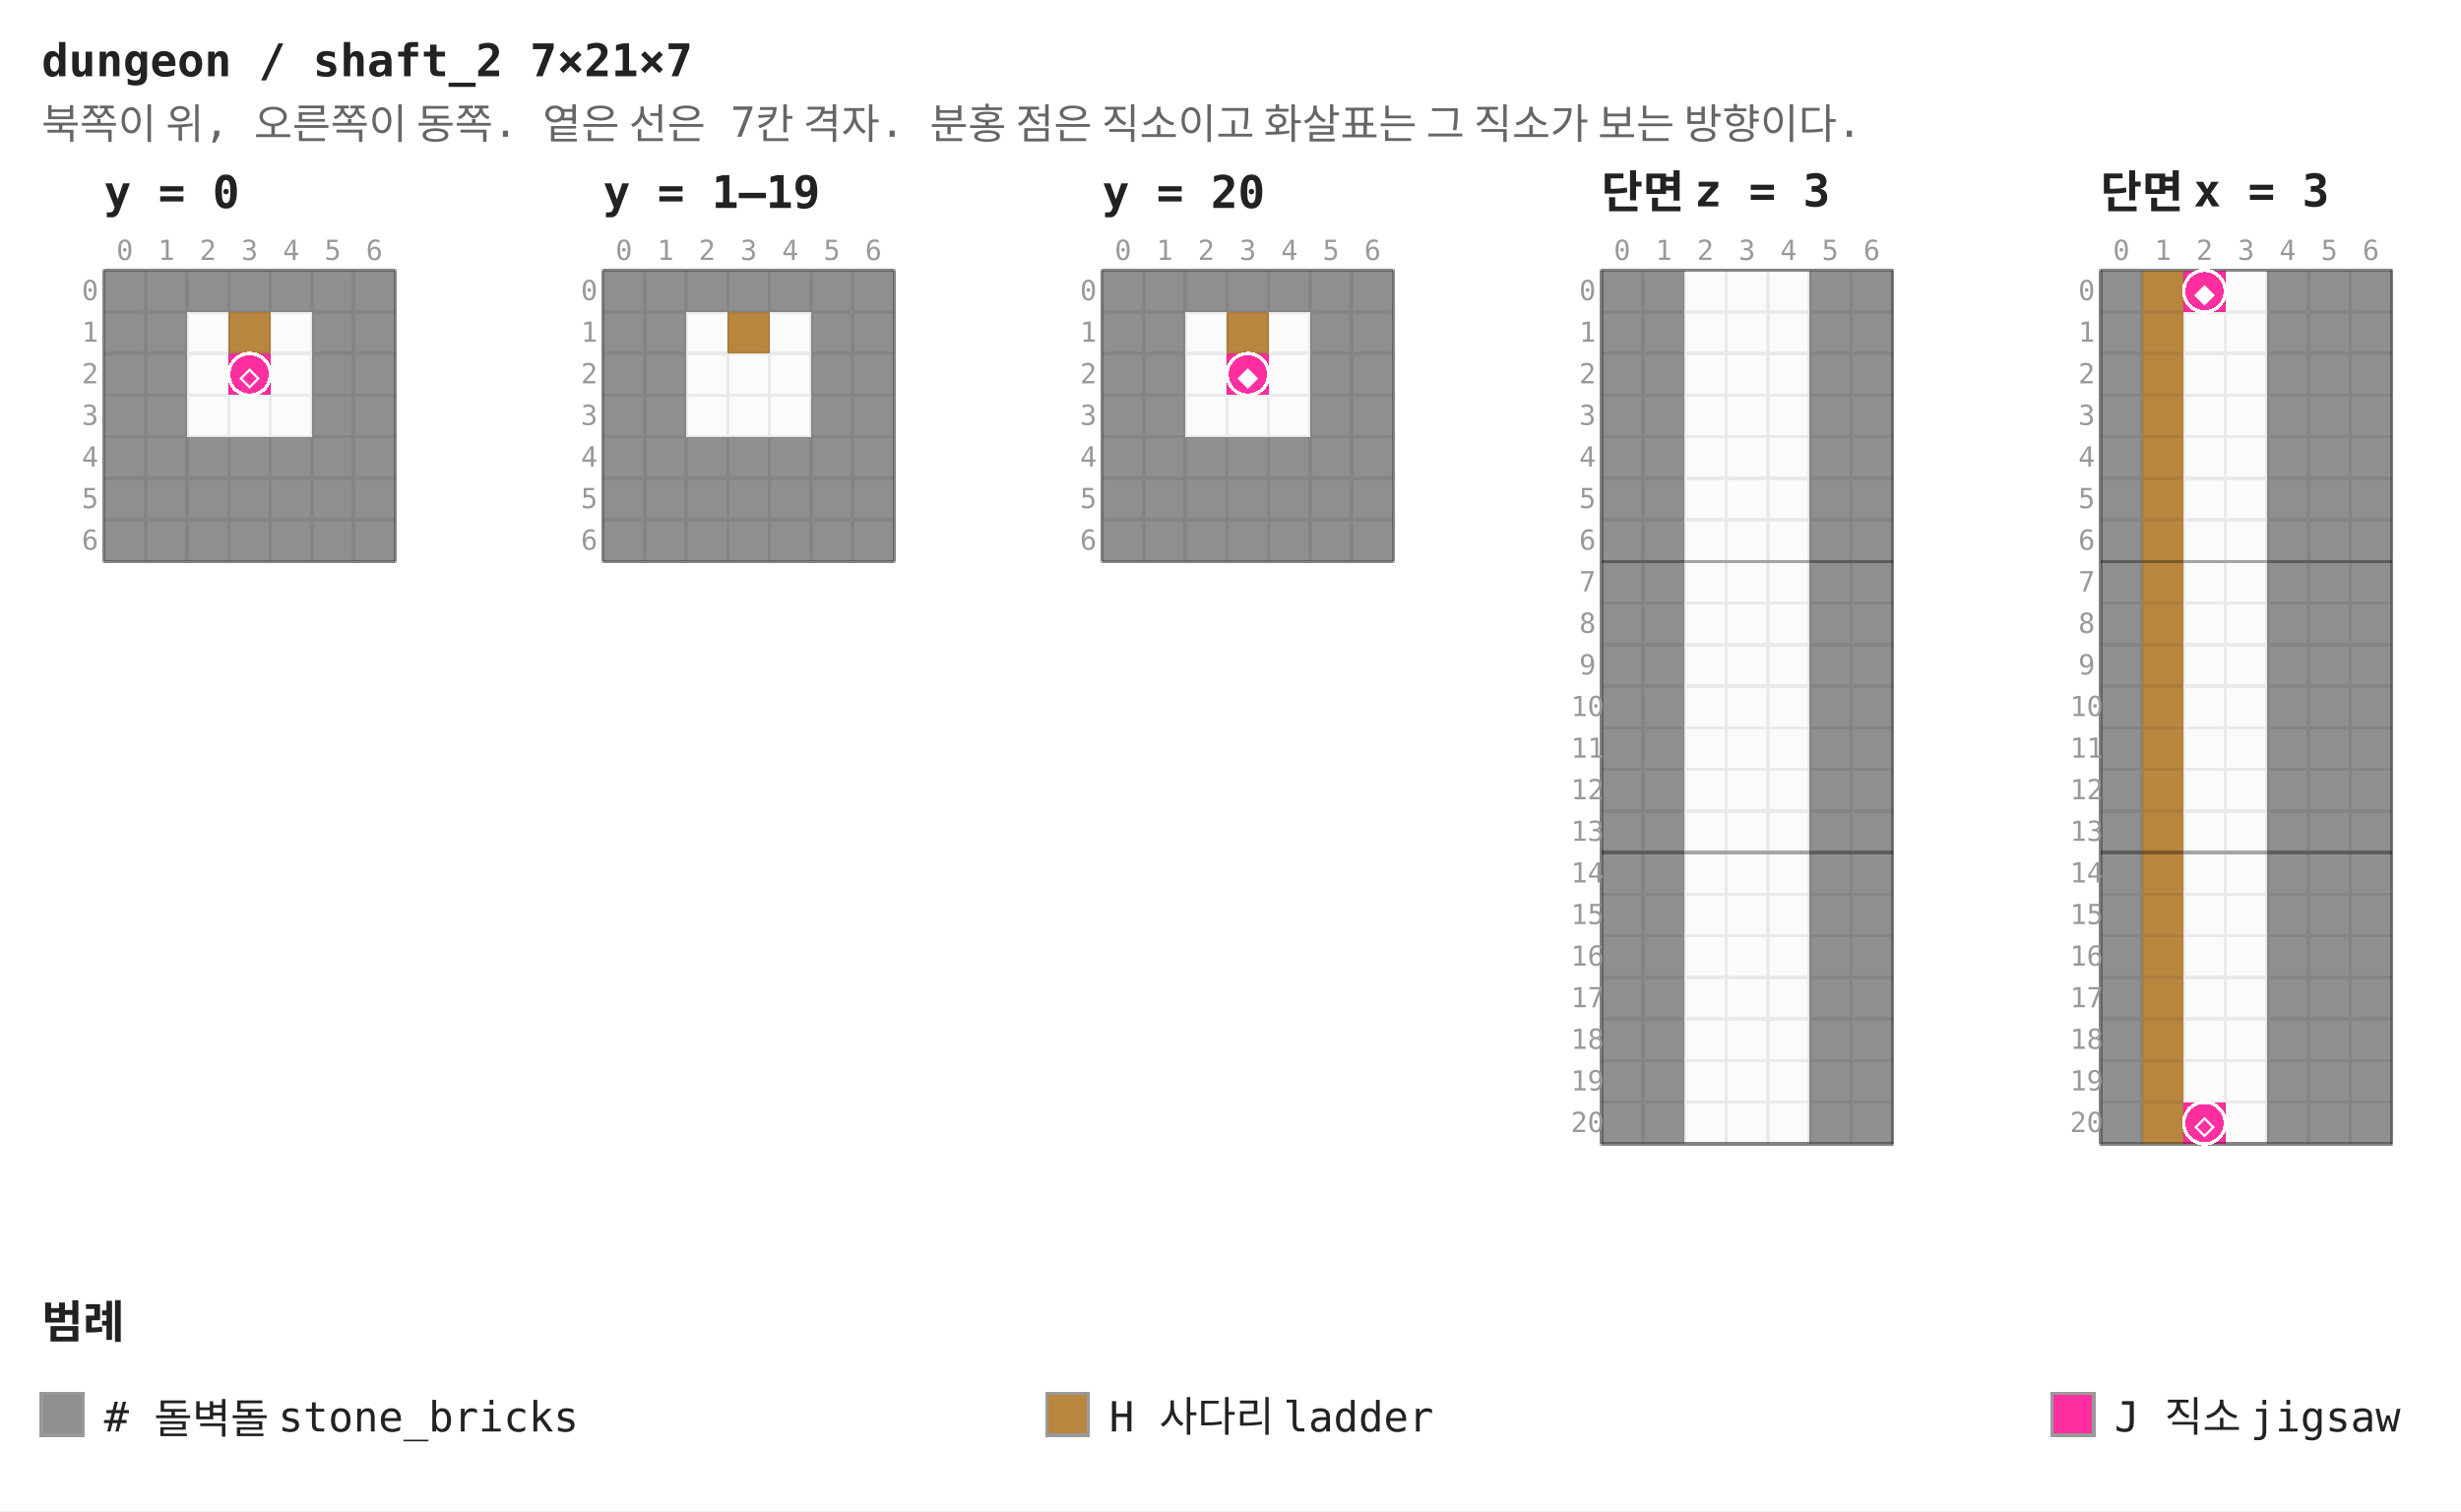
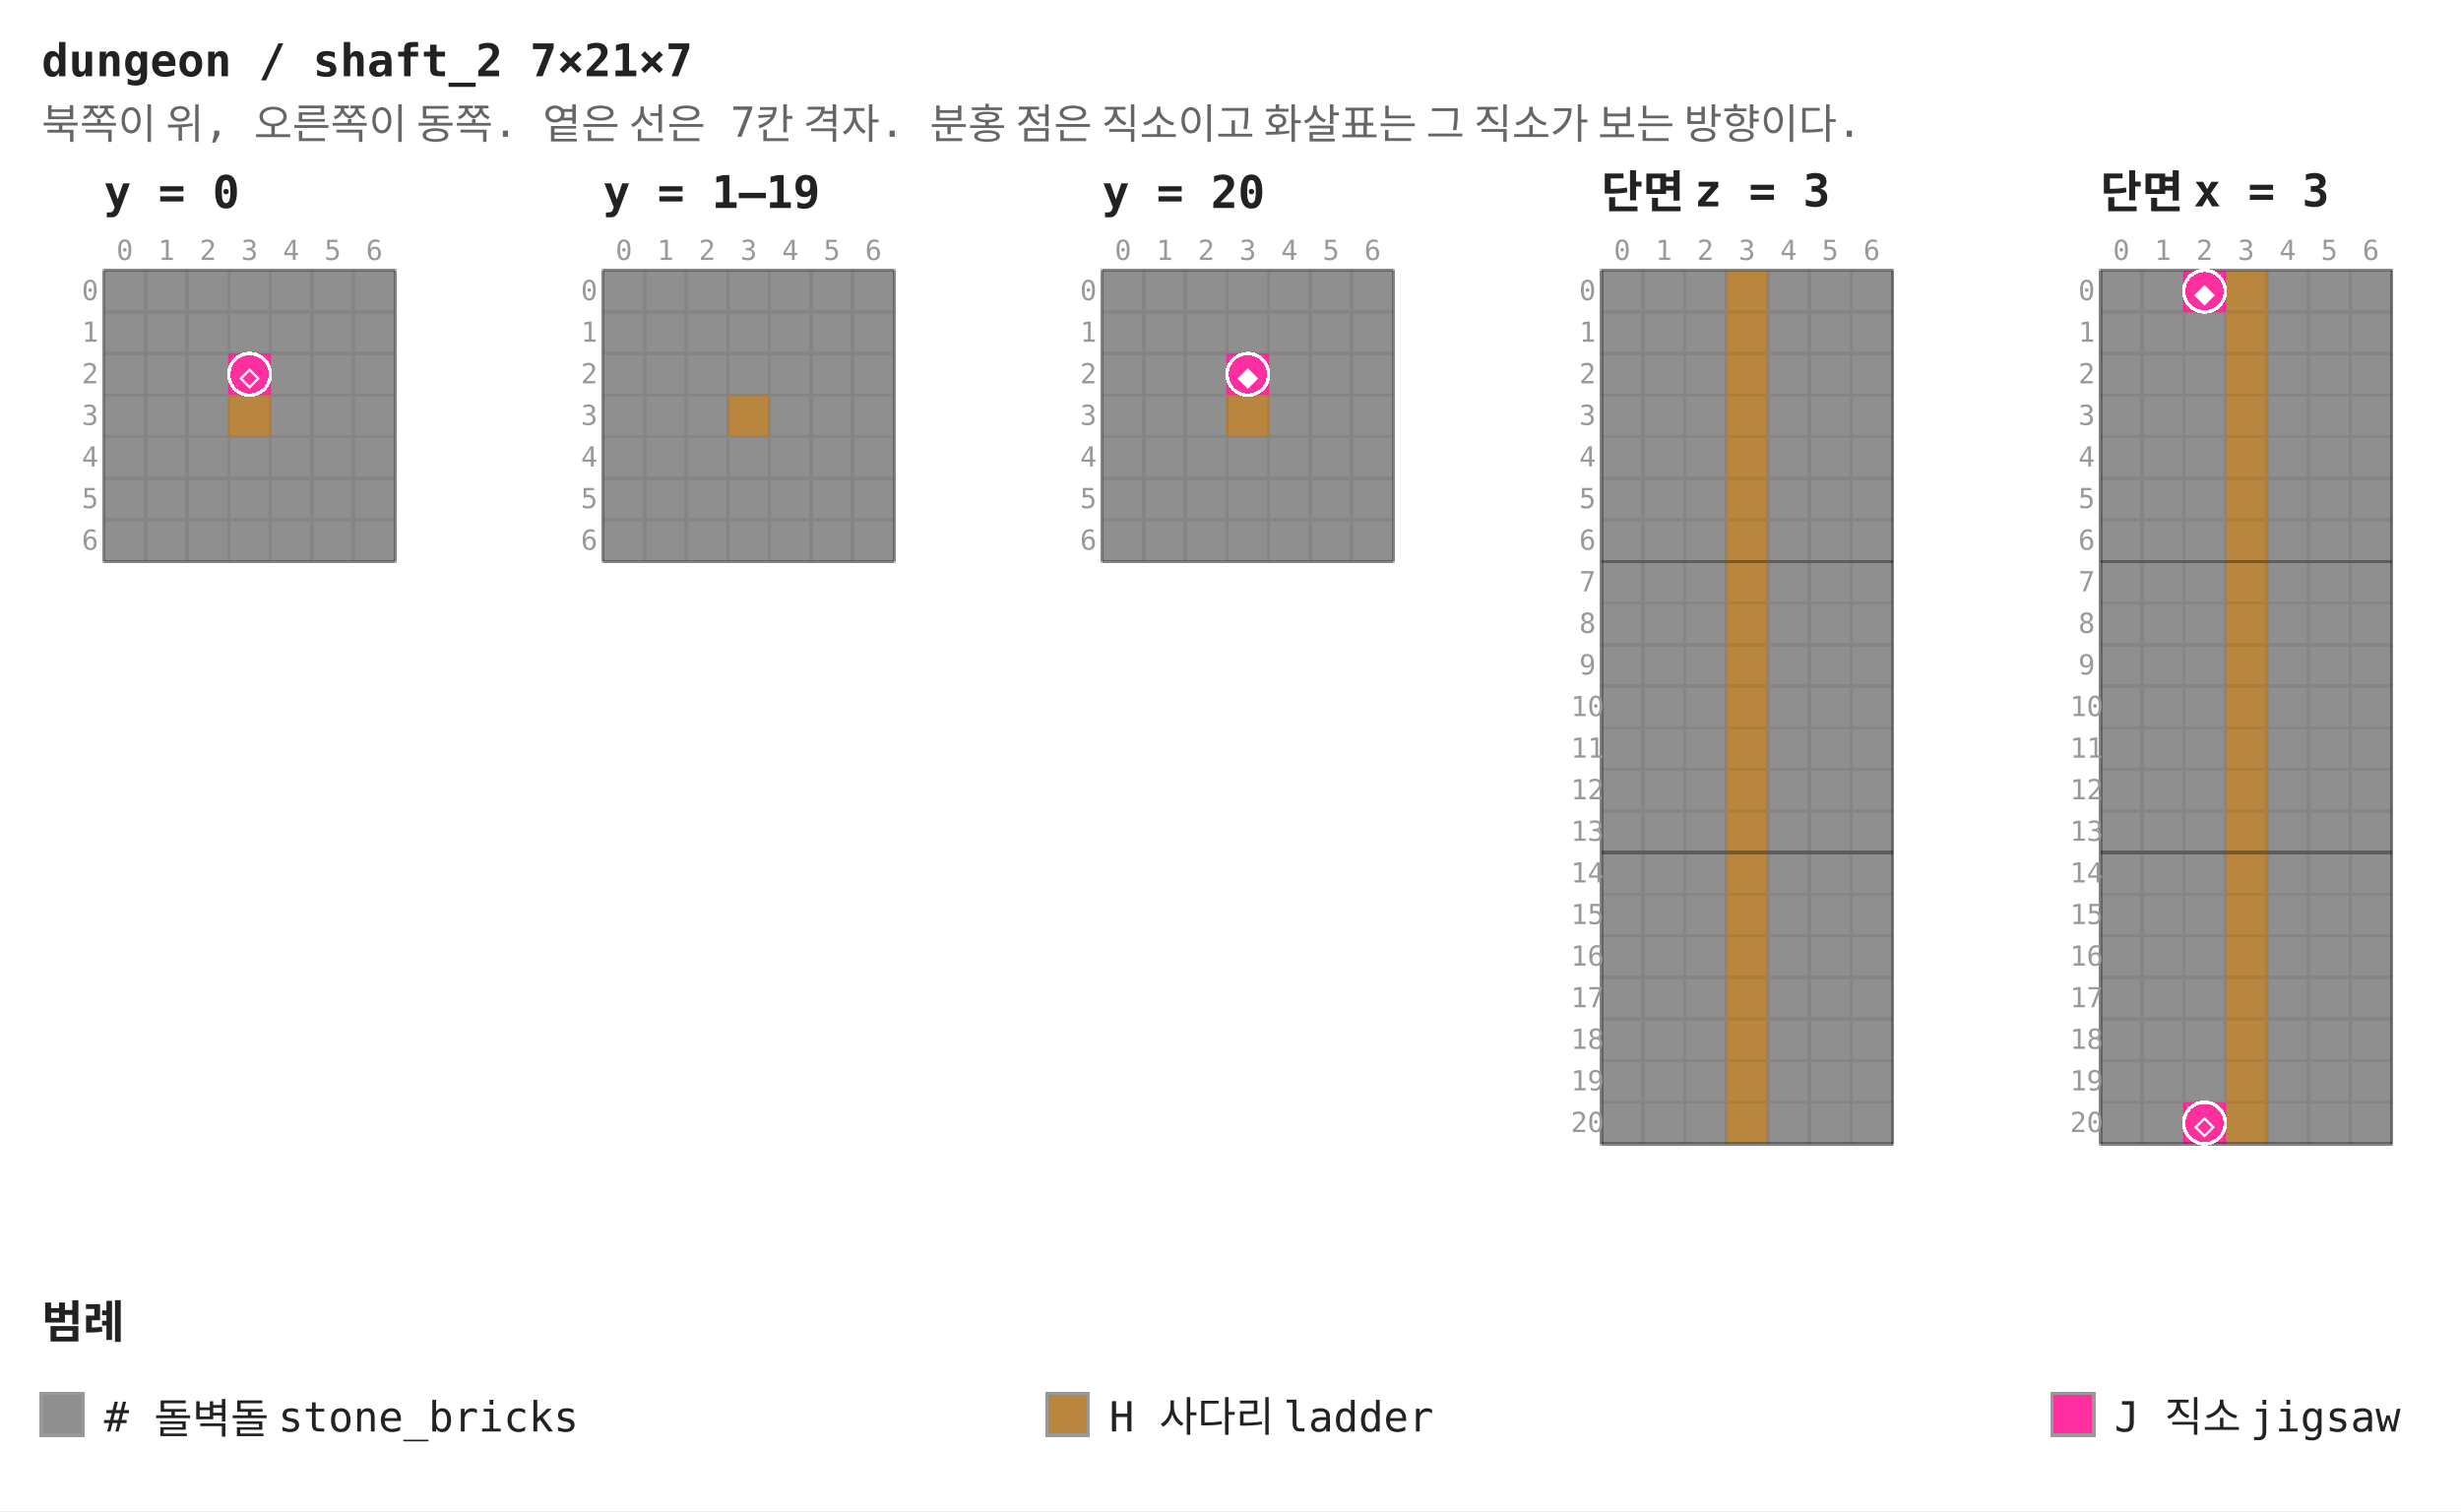
<svg xmlns="http://www.w3.org/2000/svg" width="710" height="436" viewBox="0 0 710 436" shape-rendering="crispEdges" font-family="Consolas,'Malgun Gothic','Noto Sans KR',monospace">
  <style>text{fill:#222;shape-rendering:auto}.cap{font-size:13px;font-weight:bold}.leg{font-size:12px}.sub{font-size:12px;fill:#666}.tick{font-size:8px;fill:#999;text-anchor:middle}.arrow{font-size:10px;fill:#fff;text-anchor:middle}.fine{stroke:#000;stroke-opacity:.07;stroke-width:1;fill:none}.grid{stroke:#000;stroke-opacity:.30;stroke-width:1}</style>
  <rect width="100%" height="100%" fill="#fff" />
  <text x="12" y="22" class="cap" font-size="16">dungeon / shaft_2   7×21×7</text>
  <text x="12" y="40" class="sub">북쪽이 위, 오른쪽이 동쪽. 옅은 선은 7칸 격자. 분홍 점은 직소이고 화살표는 그 직소가 보는 방향이다.</text>
  <text x="30" y="60" class="cap">y = 0</text>
  <rect x="30" y="78" width="84" height="84" fill="#fbfbfb" stroke="#bbb" />
-   <path transform="translate(30,78) scale(12)" fill="#8f8f8f" d="M0 0h7v1h-7zM0 1h2v1h-2zM5 1h2v1h-2zM0 2h2v1h-2zM5 2h2v1h-2zM0 3h2v1h-2zM5 3h2v1h-2zM0 4h7v1h-7zM0 5h7v1h-7zM0 6h7v1h-7z" />
-   <path transform="translate(30,78) scale(12)" fill="#b8863f" d="M3 1h1v1h-1z" />
+   <path transform="translate(30,78) scale(12)" fill="#8f8f8f" d="M0 0h7v1h-7zM0 1h7v1h-7zM0 2h3v1h-3zM4 2h3v1h-3zM0 3h3v1h-3zM4 3h3v1h-3zM0 4h7v1h-7zM0 5h7v1h-7zM0 6h7v1h-7z" />
  <path transform="translate(30,78) scale(12)" fill="#ff2fa0" d="M3 2h1v1h-1z" />
+   <path transform="translate(30,78) scale(12)" fill="#b8863f" d="M3 3h1v1h-1z" />
  <path class="fine" d="M42 78v84M54 78v84M66 78v84M78 78v84M90 78v84M102 78v84M30 90h84M30 102h84M30 114h84M30 126h84M30 138h84M30 150h84" />
  <line x1="30" y1="78" x2="30" y2="162" class="grid" />
  <line x1="114" y1="78" x2="114" y2="162" class="grid" />
  <line x1="30" y1="78" x2="114" y2="78" class="grid" />
  <line x1="30" y1="162" x2="114" y2="162" class="grid" />
  <text x="36.0" y="75" class="tick">0</text>
  <text x="48.0" y="75" class="tick">1</text>
  <text x="60.0" y="75" class="tick">2</text>
  <text x="72.0" y="75" class="tick">3</text>
  <text x="84.0" y="75" class="tick">4</text>
  <text x="96.0" y="75" class="tick">5</text>
  <text x="108.0" y="75" class="tick">6</text>
  <text x="26" y="86.6" class="tick" text-anchor="end">0</text>
  <text x="26" y="98.6" class="tick" text-anchor="end">1</text>
  <text x="26" y="110.6" class="tick" text-anchor="end">2</text>
  <text x="26" y="122.6" class="tick" text-anchor="end">3</text>
  <text x="26" y="134.6" class="tick" text-anchor="end">4</text>
  <text x="26" y="146.6" class="tick" text-anchor="end">5</text>
  <text x="26" y="158.6" class="tick" text-anchor="end">6</text>
  <circle cx="72.0" cy="108.0" r="6.0" fill="#ff2fa0" stroke="#fff" />
  <text x="72.0" y="111.8" class="arrow" font-size="10.8">◇</text>
  <text x="174" y="60" class="cap">y = 1–19</text>
  <rect x="174" y="78" width="84" height="84" fill="#fbfbfb" stroke="#bbb" />
-   <path transform="translate(174,78) scale(12)" fill="#8f8f8f" d="M0 0h7v1h-7zM0 1h2v1h-2zM5 1h2v1h-2zM0 2h2v1h-2zM5 2h2v1h-2zM0 3h2v1h-2zM5 3h2v1h-2zM0 4h7v1h-7zM0 5h7v1h-7zM0 6h7v1h-7z" />
-   <path transform="translate(174,78) scale(12)" fill="#b8863f" d="M3 1h1v1h-1z" />
+   <path transform="translate(174,78) scale(12)" fill="#8f8f8f" d="M0 0h7v1h-7zM0 1h7v1h-7zM0 2h7v1h-7zM0 3h3v1h-3zM4 3h3v1h-3zM0 4h7v1h-7zM0 5h7v1h-7zM0 6h7v1h-7z" />
+   <path transform="translate(174,78) scale(12)" fill="#b8863f" d="M3 3h1v1h-1z" />
  <path class="fine" d="M186 78v84M198 78v84M210 78v84M222 78v84M234 78v84M246 78v84M174 90h84M174 102h84M174 114h84M174 126h84M174 138h84M174 150h84" />
  <line x1="174" y1="78" x2="174" y2="162" class="grid" />
  <line x1="258" y1="78" x2="258" y2="162" class="grid" />
  <line x1="174" y1="78" x2="258" y2="78" class="grid" />
  <line x1="174" y1="162" x2="258" y2="162" class="grid" />
  <text x="180.0" y="75" class="tick">0</text>
  <text x="192.0" y="75" class="tick">1</text>
  <text x="204.0" y="75" class="tick">2</text>
  <text x="216.0" y="75" class="tick">3</text>
  <text x="228.0" y="75" class="tick">4</text>
  <text x="240.0" y="75" class="tick">5</text>
  <text x="252.0" y="75" class="tick">6</text>
  <text x="170" y="86.6" class="tick" text-anchor="end">0</text>
  <text x="170" y="98.6" class="tick" text-anchor="end">1</text>
  <text x="170" y="110.6" class="tick" text-anchor="end">2</text>
  <text x="170" y="122.6" class="tick" text-anchor="end">3</text>
  <text x="170" y="134.6" class="tick" text-anchor="end">4</text>
  <text x="170" y="146.6" class="tick" text-anchor="end">5</text>
  <text x="170" y="158.6" class="tick" text-anchor="end">6</text>
  <text x="318" y="60" class="cap">y = 20</text>
  <rect x="318" y="78" width="84" height="84" fill="#fbfbfb" stroke="#bbb" />
-   <path transform="translate(318,78) scale(12)" fill="#8f8f8f" d="M0 0h7v1h-7zM0 1h2v1h-2zM5 1h2v1h-2zM0 2h2v1h-2zM5 2h2v1h-2zM0 3h2v1h-2zM5 3h2v1h-2zM0 4h7v1h-7zM0 5h7v1h-7zM0 6h7v1h-7z" />
-   <path transform="translate(318,78) scale(12)" fill="#b8863f" d="M3 1h1v1h-1z" />
+   <path transform="translate(318,78) scale(12)" fill="#8f8f8f" d="M0 0h7v1h-7zM0 1h7v1h-7zM0 2h3v1h-3zM4 2h3v1h-3zM0 3h3v1h-3zM4 3h3v1h-3zM0 4h7v1h-7zM0 5h7v1h-7zM0 6h7v1h-7z" />
  <path transform="translate(318,78) scale(12)" fill="#ff2fa0" d="M3 2h1v1h-1z" />
+   <path transform="translate(318,78) scale(12)" fill="#b8863f" d="M3 3h1v1h-1z" />
  <path class="fine" d="M330 78v84M342 78v84M354 78v84M366 78v84M378 78v84M390 78v84M318 90h84M318 102h84M318 114h84M318 126h84M318 138h84M318 150h84" />
  <line x1="318" y1="78" x2="318" y2="162" class="grid" />
  <line x1="402" y1="78" x2="402" y2="162" class="grid" />
  <line x1="318" y1="78" x2="402" y2="78" class="grid" />
  <line x1="318" y1="162" x2="402" y2="162" class="grid" />
  <text x="324.0" y="75" class="tick">0</text>
  <text x="336.0" y="75" class="tick">1</text>
  <text x="348.0" y="75" class="tick">2</text>
  <text x="360.0" y="75" class="tick">3</text>
  <text x="372.0" y="75" class="tick">4</text>
  <text x="384.0" y="75" class="tick">5</text>
  <text x="396.0" y="75" class="tick">6</text>
  <text x="314" y="86.6" class="tick" text-anchor="end">0</text>
  <text x="314" y="98.6" class="tick" text-anchor="end">1</text>
  <text x="314" y="110.6" class="tick" text-anchor="end">2</text>
  <text x="314" y="122.6" class="tick" text-anchor="end">3</text>
  <text x="314" y="134.6" class="tick" text-anchor="end">4</text>
  <text x="314" y="146.6" class="tick" text-anchor="end">5</text>
  <text x="314" y="158.6" class="tick" text-anchor="end">6</text>
  <circle cx="360.0" cy="108.0" r="6.0" fill="#ff2fa0" stroke="#fff" />
  <text x="360.0" y="111.8" class="arrow" font-size="10.8">◆</text>
  <text x="462" y="60" class="cap">단면 z = 3</text>
  <rect x="462" y="78" width="84" height="252" fill="#fbfbfb" stroke="#bbb" />
-   <path transform="translate(462,78) scale(12)" fill="#8f8f8f" d="M0 0h2v1h-2zM5 0h2v1h-2zM0 1h2v1h-2zM5 1h2v1h-2zM0 2h2v1h-2zM5 2h2v1h-2zM0 3h2v1h-2zM5 3h2v1h-2zM0 4h2v1h-2zM5 4h2v1h-2zM0 5h2v1h-2zM5 5h2v1h-2zM0 6h2v1h-2zM5 6h2v1h-2zM0 7h2v1h-2zM5 7h2v1h-2zM0 8h2v1h-2zM5 8h2v1h-2zM0 9h2v1h-2zM5 9h2v1h-2zM0 10h2v1h-2zM5 10h2v1h-2zM0 11h2v1h-2zM5 11h2v1h-2zM0 12h2v1h-2zM5 12h2v1h-2zM0 13h2v1h-2zM5 13h2v1h-2zM0 14h2v1h-2zM5 14h2v1h-2zM0 15h2v1h-2zM5 15h2v1h-2zM0 16h2v1h-2zM5 16h2v1h-2zM0 17h2v1h-2zM5 17h2v1h-2zM0 18h2v1h-2zM5 18h2v1h-2zM0 19h2v1h-2zM5 19h2v1h-2zM0 20h2v1h-2zM5 20h2v1h-2z" />
+   <path transform="translate(462,78) scale(12)" fill="#8f8f8f" d="M0 0h3v1h-3zM4 0h3v1h-3zM0 1h3v1h-3zM4 1h3v1h-3zM0 2h3v1h-3zM4 2h3v1h-3zM0 3h3v1h-3zM4 3h3v1h-3zM0 4h3v1h-3zM4 4h3v1h-3zM0 5h3v1h-3zM4 5h3v1h-3zM0 6h3v1h-3zM4 6h3v1h-3zM0 7h3v1h-3zM4 7h3v1h-3zM0 8h3v1h-3zM4 8h3v1h-3zM0 9h3v1h-3zM4 9h3v1h-3zM0 10h3v1h-3zM4 10h3v1h-3zM0 11h3v1h-3zM4 11h3v1h-3zM0 12h3v1h-3zM4 12h3v1h-3zM0 13h3v1h-3zM4 13h3v1h-3zM0 14h3v1h-3zM4 14h3v1h-3zM0 15h3v1h-3zM4 15h3v1h-3zM0 16h3v1h-3zM4 16h3v1h-3zM0 17h3v1h-3zM4 17h3v1h-3zM0 18h3v1h-3zM4 18h3v1h-3zM0 19h3v1h-3zM4 19h3v1h-3zM0 20h3v1h-3zM4 20h3v1h-3z" />
+   <path transform="translate(462,78) scale(12)" fill="#b8863f" d="M3 0h1v1h-1zM3 1h1v1h-1zM3 2h1v1h-1zM3 3h1v1h-1zM3 4h1v1h-1zM3 5h1v1h-1zM3 6h1v1h-1zM3 7h1v1h-1zM3 8h1v1h-1zM3 9h1v1h-1zM3 10h1v1h-1zM3 11h1v1h-1zM3 12h1v1h-1zM3 13h1v1h-1zM3 14h1v1h-1zM3 15h1v1h-1zM3 16h1v1h-1zM3 17h1v1h-1zM3 18h1v1h-1zM3 19h1v1h-1zM3 20h1v1h-1z" />
  <path class="fine" d="M474 78v252M486 78v252M498 78v252M510 78v252M522 78v252M534 78v252M462 90h84M462 102h84M462 114h84M462 126h84M462 138h84M462 150h84M462 162h84M462 174h84M462 186h84M462 198h84M462 210h84M462 222h84M462 234h84M462 246h84M462 258h84M462 270h84M462 282h84M462 294h84M462 306h84M462 318h84" />
  <line x1="462" y1="78" x2="462" y2="330" class="grid" />
  <line x1="546" y1="78" x2="546" y2="330" class="grid" />
  <line x1="462" y1="78" x2="546" y2="78" class="grid" />
  <line x1="462" y1="162" x2="546" y2="162" class="grid" />
  <line x1="462" y1="246" x2="546" y2="246" class="grid" />
  <line x1="462" y1="330" x2="546" y2="330" class="grid" />
  <text x="468.0" y="75" class="tick">0</text>
  <text x="480.0" y="75" class="tick">1</text>
  <text x="492.0" y="75" class="tick">2</text>
  <text x="504.0" y="75" class="tick">3</text>
  <text x="516.0" y="75" class="tick">4</text>
  <text x="528.0" y="75" class="tick">5</text>
  <text x="540.0" y="75" class="tick">6</text>
  <text x="458" y="86.6" class="tick" text-anchor="end">0</text>
  <text x="458" y="98.6" class="tick" text-anchor="end">1</text>
  <text x="458" y="110.6" class="tick" text-anchor="end">2</text>
  <text x="458" y="122.6" class="tick" text-anchor="end">3</text>
  <text x="458" y="134.6" class="tick" text-anchor="end">4</text>
  <text x="458" y="146.6" class="tick" text-anchor="end">5</text>
  <text x="458" y="158.6" class="tick" text-anchor="end">6</text>
  <text x="458" y="170.6" class="tick" text-anchor="end">7</text>
  <text x="458" y="182.6" class="tick" text-anchor="end">8</text>
  <text x="458" y="194.6" class="tick" text-anchor="end">9</text>
  <text x="458" y="206.6" class="tick" text-anchor="end">10</text>
  <text x="458" y="218.6" class="tick" text-anchor="end">11</text>
  <text x="458" y="230.6" class="tick" text-anchor="end">12</text>
  <text x="458" y="242.6" class="tick" text-anchor="end">13</text>
  <text x="458" y="254.6" class="tick" text-anchor="end">14</text>
  <text x="458" y="266.6" class="tick" text-anchor="end">15</text>
  <text x="458" y="278.6" class="tick" text-anchor="end">16</text>
  <text x="458" y="290.6" class="tick" text-anchor="end">17</text>
  <text x="458" y="302.6" class="tick" text-anchor="end">18</text>
  <text x="458" y="314.6" class="tick" text-anchor="end">19</text>
  <text x="458" y="326.6" class="tick" text-anchor="end">20</text>
  <text x="606" y="60" class="cap">단면 x = 3</text>
  <rect x="606" y="78" width="84" height="252" fill="#fbfbfb" stroke="#bbb" />
-   <path transform="translate(606,78) scale(12)" fill="#8f8f8f" d="M0 0h1v1h-1zM4 0h3v1h-3zM0 1h1v1h-1zM4 1h3v1h-3zM0 2h1v1h-1zM4 2h3v1h-3zM0 3h1v1h-1zM4 3h3v1h-3zM0 4h1v1h-1zM4 4h3v1h-3zM0 5h1v1h-1zM4 5h3v1h-3zM0 6h1v1h-1zM4 6h3v1h-3zM0 7h1v1h-1zM4 7h3v1h-3zM0 8h1v1h-1zM4 8h3v1h-3zM0 9h1v1h-1zM4 9h3v1h-3zM0 10h1v1h-1zM4 10h3v1h-3zM0 11h1v1h-1zM4 11h3v1h-3zM0 12h1v1h-1zM4 12h3v1h-3zM0 13h1v1h-1zM4 13h3v1h-3zM0 14h1v1h-1zM4 14h3v1h-3zM0 15h1v1h-1zM4 15h3v1h-3zM0 16h1v1h-1zM4 16h3v1h-3zM0 17h1v1h-1zM4 17h3v1h-3zM0 18h1v1h-1zM4 18h3v1h-3zM0 19h1v1h-1zM4 19h3v1h-3zM0 20h1v1h-1zM4 20h3v1h-3z" />
-   <path transform="translate(606,78) scale(12)" fill="#b8863f" d="M1 0h1v1h-1zM1 1h1v1h-1zM1 2h1v1h-1zM1 3h1v1h-1zM1 4h1v1h-1zM1 5h1v1h-1zM1 6h1v1h-1zM1 7h1v1h-1zM1 8h1v1h-1zM1 9h1v1h-1zM1 10h1v1h-1zM1 11h1v1h-1zM1 12h1v1h-1zM1 13h1v1h-1zM1 14h1v1h-1zM1 15h1v1h-1zM1 16h1v1h-1zM1 17h1v1h-1zM1 18h1v1h-1zM1 19h1v1h-1zM1 20h1v1h-1z" />
+   <path transform="translate(606,78) scale(12)" fill="#8f8f8f" d="M0 0h2v1h-2zM4 0h3v1h-3zM0 1h3v1h-3zM4 1h3v1h-3zM0 2h3v1h-3zM4 2h3v1h-3zM0 3h3v1h-3zM4 3h3v1h-3zM0 4h3v1h-3zM4 4h3v1h-3zM0 5h3v1h-3zM4 5h3v1h-3zM0 6h3v1h-3zM4 6h3v1h-3zM0 7h3v1h-3zM4 7h3v1h-3zM0 8h3v1h-3zM4 8h3v1h-3zM0 9h3v1h-3zM4 9h3v1h-3zM0 10h3v1h-3zM4 10h3v1h-3zM0 11h3v1h-3zM4 11h3v1h-3zM0 12h3v1h-3zM4 12h3v1h-3zM0 13h3v1h-3zM4 13h3v1h-3zM0 14h3v1h-3zM4 14h3v1h-3zM0 15h3v1h-3zM4 15h3v1h-3zM0 16h3v1h-3zM4 16h3v1h-3zM0 17h3v1h-3zM4 17h3v1h-3zM0 18h3v1h-3zM4 18h3v1h-3zM0 19h3v1h-3zM4 19h3v1h-3zM0 20h2v1h-2zM4 20h3v1h-3z" />
  <path transform="translate(606,78) scale(12)" fill="#ff2fa0" d="M2 0h1v1h-1zM2 20h1v1h-1z" />
+   <path transform="translate(606,78) scale(12)" fill="#b8863f" d="M3 0h1v1h-1zM3 1h1v1h-1zM3 2h1v1h-1zM3 3h1v1h-1zM3 4h1v1h-1zM3 5h1v1h-1zM3 6h1v1h-1zM3 7h1v1h-1zM3 8h1v1h-1zM3 9h1v1h-1zM3 10h1v1h-1zM3 11h1v1h-1zM3 12h1v1h-1zM3 13h1v1h-1zM3 14h1v1h-1zM3 15h1v1h-1zM3 16h1v1h-1zM3 17h1v1h-1zM3 18h1v1h-1zM3 19h1v1h-1zM3 20h1v1h-1z" />
  <path class="fine" d="M618 78v252M630 78v252M642 78v252M654 78v252M666 78v252M678 78v252M606 90h84M606 102h84M606 114h84M606 126h84M606 138h84M606 150h84M606 162h84M606 174h84M606 186h84M606 198h84M606 210h84M606 222h84M606 234h84M606 246h84M606 258h84M606 270h84M606 282h84M606 294h84M606 306h84M606 318h84" />
  <line x1="606" y1="78" x2="606" y2="330" class="grid" />
  <line x1="690" y1="78" x2="690" y2="330" class="grid" />
  <line x1="606" y1="78" x2="690" y2="78" class="grid" />
  <line x1="606" y1="162" x2="690" y2="162" class="grid" />
  <line x1="606" y1="246" x2="690" y2="246" class="grid" />
  <line x1="606" y1="330" x2="690" y2="330" class="grid" />
  <text x="612.0" y="75" class="tick">0</text>
  <text x="624.0" y="75" class="tick">1</text>
  <text x="636.0" y="75" class="tick">2</text>
  <text x="648.0" y="75" class="tick">3</text>
  <text x="660.0" y="75" class="tick">4</text>
  <text x="672.0" y="75" class="tick">5</text>
  <text x="684.0" y="75" class="tick">6</text>
  <text x="602" y="86.6" class="tick" text-anchor="end">0</text>
  <text x="602" y="98.6" class="tick" text-anchor="end">1</text>
  <text x="602" y="110.6" class="tick" text-anchor="end">2</text>
  <text x="602" y="122.6" class="tick" text-anchor="end">3</text>
  <text x="602" y="134.6" class="tick" text-anchor="end">4</text>
  <text x="602" y="146.6" class="tick" text-anchor="end">5</text>
  <text x="602" y="158.6" class="tick" text-anchor="end">6</text>
  <text x="602" y="170.6" class="tick" text-anchor="end">7</text>
  <text x="602" y="182.6" class="tick" text-anchor="end">8</text>
  <text x="602" y="194.6" class="tick" text-anchor="end">9</text>
  <text x="602" y="206.6" class="tick" text-anchor="end">10</text>
  <text x="602" y="218.6" class="tick" text-anchor="end">11</text>
  <text x="602" y="230.6" class="tick" text-anchor="end">12</text>
  <text x="602" y="242.6" class="tick" text-anchor="end">13</text>
  <text x="602" y="254.6" class="tick" text-anchor="end">14</text>
  <text x="602" y="266.6" class="tick" text-anchor="end">15</text>
  <text x="602" y="278.6" class="tick" text-anchor="end">16</text>
  <text x="602" y="290.6" class="tick" text-anchor="end">17</text>
  <text x="602" y="302.6" class="tick" text-anchor="end">18</text>
  <text x="602" y="314.6" class="tick" text-anchor="end">19</text>
  <text x="602" y="326.6" class="tick" text-anchor="end">20</text>
  <circle cx="636.0" cy="324.0" r="6.0" fill="#ff2fa0" stroke="#fff" />
  <text x="636.0" y="327.8" class="arrow" font-size="10.8">◇</text>
  <circle cx="636.0" cy="84.0" r="6.0" fill="#ff2fa0" stroke="#fff" />
  <text x="636.0" y="87.8" class="arrow" font-size="10.8">◆</text>
  <text x="12" y="386" class="cap">범례</text>
  <rect x="12" y="402" width="12" height="12" fill="#8f8f8f" stroke="#999" />
  <text x="30" y="413" class="leg">#  돌벽돌  stone_bricks</text>
  <rect x="302" y="402" width="12" height="12" fill="#b8863f" stroke="#999" />
  <text x="320" y="413" class="leg">H  사다리  ladder</text>
  <rect x="592" y="402" width="12" height="12" fill="#ff2fa0" stroke="#999" />
  <text x="610" y="413" class="leg">J  직소  jigsaw</text>
</svg>
